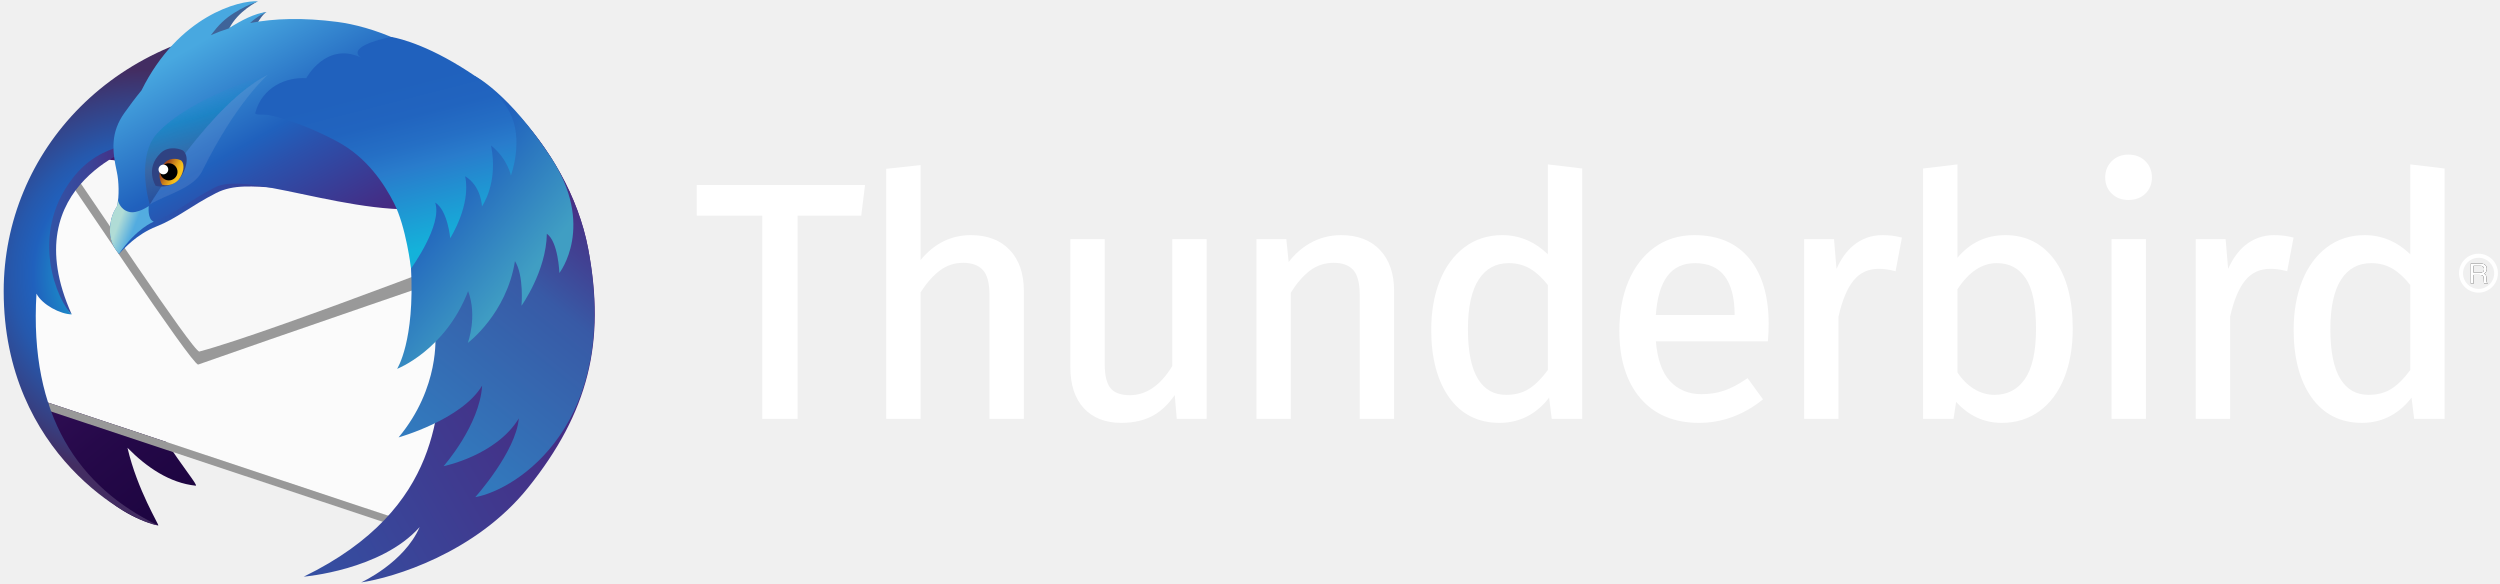
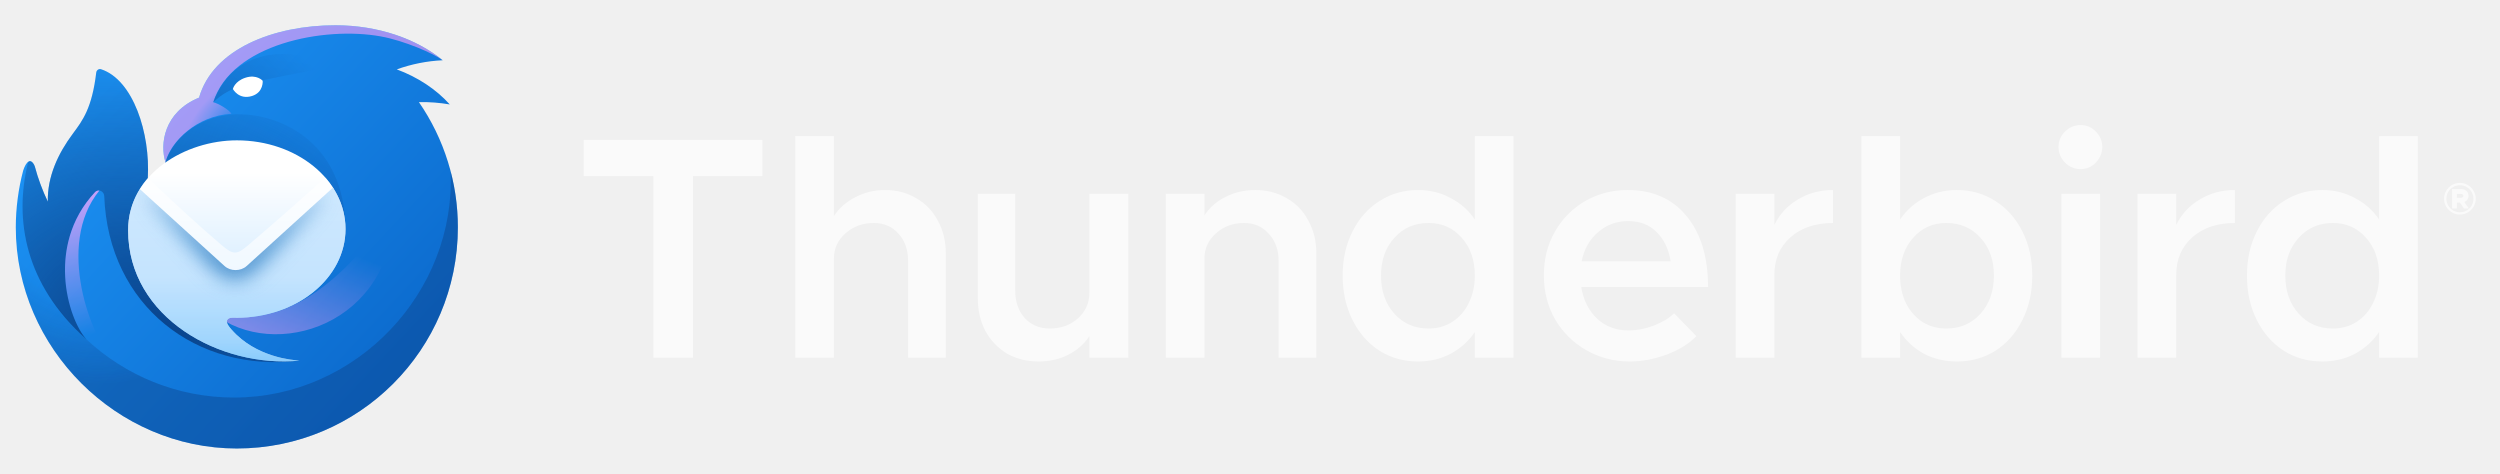
- <svg xmlns="http://www.w3.org/2000/svg" xmlns:xlink="http://www.w3.org/1999/xlink" viewBox="0 0 514 120" version="1.1">
-   <defs>
-     <linearGradient x1="82.41%" y1="91.792%" x2="12.81%" y2="15.108%" id="linearGradient-1">
-       <stop stop-color="#130036" offset="0%" />
-       <stop stop-color="#18023B" offset="22.97%" />
-       <stop stop-color="#26094A" offset="51.22%" />
-       <stop stop-color="#3D1563" offset="82.11%" />
-       <stop stop-color="#4E1D75" offset="100%" />
-     </linearGradient>
-     <linearGradient x1="0.001%" y1="50.001%" x2="99.999%" y2="50.001%" id="linearGradient-2">
-       <stop stop-color="#3156A8" offset="0%" />
-       <stop stop-color="#3351A4" offset="24.74%" />
-       <stop stop-color="#3B4397" offset="53.65%" />
-       <stop stop-color="#472C82" offset="84.53%" />
-       <stop stop-color="#4E1D75" offset="100%" />
-     </linearGradient>
-     <radialGradient cx="50%" cy="50%" fx="50%" fy="50%" r="72.154%" gradientTransform="translate(0.500002,0.500001),scale(1,0.562109),translate(-0.500002,-0.500001)" id="radialGradient-3">
-       <stop stop-color="#14CDDA" offset="16.54%" />
-       <stop stop-color="#2061BD" offset="54.78%" />
-       <stop stop-color="#2658AC" offset="65.46%" />
-       <stop stop-color="#373F81" offset="86.4%" />
-       <stop stop-color="#432D62" offset="100%" />
-     </radialGradient>
-     <linearGradient x1="0.001%" y1="49.999%" x2="100%" y2="49.999%" id="linearGradient-4">
-       <stop stop-color="#2061BD" offset="0%" />
-       <stop stop-color="#2B51AC" offset="18.46%" />
-       <stop stop-color="#442C84" offset="68.26%" />
-       <stop stop-color="#4E1D75" offset="94.09%" />
-     </linearGradient>
-     <linearGradient x1="14.559%" y1="22.098%" x2="82.217%" y2="105.775%" id="linearGradient-5">
-       <stop stop-color="#48A8E0" offset="2.02%" />
-       <stop stop-color="#2061BD" offset="38.83%" />
-       <stop stop-color="#2B51AC" offset="49.68%" />
-       <stop stop-color="#442C84" offset="78.92%" />
-       <stop stop-color="#4E1D75" offset="94.09%" />
-     </linearGradient>
-     <linearGradient x1="-61.715%" y1="142.167%" x2="79.278%" y2="11.224%" id="linearGradient-6">
-       <stop stop-color="#3156A8" offset="37.87%" />
-       <stop stop-color="#4E1D75" offset="100%" />
-     </linearGradient>
-     <linearGradient x1="-6.886%" y1="137.86%" x2="71.149%" y2="7.468%" id="linearGradient-7">
-       <stop stop-color="#29ABE2" offset="0%" />
-       <stop stop-color="#385AA6" offset="77.33%" />
-       <stop stop-color="#414293" offset="85.75%" />
-       <stop stop-color="#4E1D75" offset="100%" />
-     </linearGradient>
-     <linearGradient x1="21.216%" y1="39.777%" x2="53.774%" y2="55.094%" id="linearGradient-8">
-       <stop stop-color="#B0DCD6" offset="0%" />
-       <stop stop-color="#53ACE0" offset="100%" />
-     </linearGradient>
-     <linearGradient x1="90.678%" y1="71.357%" x2="10.458%" y2="33.201%" id="linearGradient-9">
-       <stop stop-color="#3092B9" offset="0%" />
-       <stop stop-color="#258DB6" offset="21.99%" />
-       <stop stop-color="#1685B1" offset="65.64%" />
-       <stop stop-color="#1082AF" offset="100%" />
-     </linearGradient>
-     <linearGradient x1="42.266%" y1="13.562%" x2="61.447%" y2="86.403%" id="linearGradient-10">
-       <stop stop-color="#1398D1" stop-opacity="0" offset="0.74%" />
-       <stop stop-color="#1187C2" stop-opacity="0.62" offset="24.82%" />
-       <stop stop-color="#3F6499" stop-opacity="0.71" offset="64.22%" />
-       <stop stop-color="#2F4282" stop-opacity="0.5" offset="100%" />
-     </linearGradient>
-     <linearGradient x1="76.751%" y1="66.569%" x2="22.648%" y2="37.032%" id="linearGradient-11">
-       <stop stop-color="#F9C21B" offset="0%" />
-       <stop stop-color="#F3BA1B" offset="14.79%" />
-       <stop stop-color="#E3A41B" offset="37.87%" />
-       <stop stop-color="#C9801C" offset="66.34%" />
-       <stop stop-color="#A44E1C" offset="98.84%" />
-       <stop stop-color="#A34C1C" offset="100%" />
-     </linearGradient>
-     <linearGradient x1="56.82%" y1="80.845%" x2="6.881%" y2="13.355%" id="linearGradient-12">
-       <stop stop-color="#409EC3" offset="0%" />
-       <stop stop-color="#2061BD" offset="62%" />
-     </linearGradient>
-     <linearGradient x1="65.664%" y1="91.12%" x2="41.517%" y2="7.278%" id="linearGradient-13">
-       <stop stop-color="#14B2DA" offset="0%" />
-       <stop stop-color="#297CCC" offset="40.28%" />
-       <stop stop-color="#256FC5" offset="50.77%" />
-       <stop stop-color="#2164BF" offset="64.92%" />
-       <stop stop-color="#2061BD" offset="81.62%" />
-       <stop stop-color="#2061BD" offset="98.35%" />
-     </linearGradient>
-     <path d="M509.284,55.898 C509.547,55.898 509.756,55.846 509.909,55.74 C510.062,55.635 510.139,55.445 510.139,55.171 C510.139,54.875 510.032,54.674 509.817,54.567 C509.703,54.511 509.549,54.482 509.358,54.482 L507.987,54.482 L507.987,55.898 L509.284,55.898 Z M507.425,54 L509.343,54 C509.659,54 509.92,54.046 510.125,54.138 C510.514,54.315 510.709,54.641 510.709,55.117 C510.709,55.365 510.657,55.568 510.555,55.726 C510.452,55.884 510.309,56.011 510.125,56.107 C510.287,56.173 510.408,56.26 510.49,56.367 C510.572,56.474 510.618,56.648 510.627,56.889 L510.647,57.444 C510.652,57.602 510.665,57.72 510.686,57.797 C510.72,57.929 510.78,58.013 510.867,58.051 L510.867,58.144 L510.178,58.144 C510.16,58.108 510.145,58.062 510.133,58.006 C510.122,57.949 510.113,57.84 510.105,57.678 L510.071,56.987 C510.058,56.717 509.957,56.535 509.769,56.443 C509.662,56.392 509.494,56.367 509.264,56.367 L507.987,56.367 L507.987,58.144 L507.425,58.144 L507.425,54 Z" id="path-14" />
-   </defs>
-   <g id="Page-1" stroke="none" stroke-width="1" fill="none" fill-rule="evenodd">
-     <g id="logo-wordmark" transform="translate(0.574801, 0.165347)">
-       <g id="g1400" transform="translate(0.183728, 0.091986)">
-         <g id="g1204" transform="translate(142.4107, 30.95885)" fill="#FFFFFF">
-           <polygon id="polygon1180" points="33.901 13.131 34.681 6.822 0.086 6.822 0.086 13.131 13.551 13.131 13.551 54.902 20.824 54.902 20.824 13.131" />
-           <path d="M56.45,17.126 C52.374,17.126 48.899,18.849 46.105,22.249 L46.105,2.726 L39.04,3.494 L39.04,54.902 L46.105,54.902 L46.105,28.875 C47.342,26.95 48.678,25.443 50.079,24.392 C51.471,23.348 53.083,22.818 54.871,22.818 C56.631,22.818 57.984,23.31 58.892,24.28 C59.806,25.259 60.269,26.999 60.269,29.453 L60.269,54.902 L67.334,54.902 L67.334,28.56 C67.334,25.043 66.364,22.23 64.45,20.198 C62.53,18.16 59.838,17.126 56.45,17.126 Z" id="path1182" />
-           <path d="M97.849,44.051 C95.424,48.022 92.499,50.035 89.152,50.035 C87.306,50.035 85.969,49.559 85.178,48.622 C84.37,47.664 83.96,45.977 83.96,43.606 L83.96,17.951 L76.896,17.951 L76.896,44.293 C76.896,47.901 77.831,50.737 79.674,52.721 C81.525,54.715 84.113,55.726 87.367,55.726 C89.986,55.726 92.244,55.189 94.08,54.131 C95.658,53.22 97.093,51.837 98.355,50.009 L98.773,54.902 L104.915,54.902 L104.915,17.951 L97.849,17.951 L97.849,44.051 L97.849,44.051 Z" id="path1184" />
-           <path d="M132.57,17.126 C130.225,17.126 128.047,17.698 126.098,18.826 C124.432,19.789 122.983,21.077 121.78,22.662 L121.296,17.952 L115.161,17.952 L115.161,54.902 L122.226,54.902 L122.226,28.942 C123.461,26.974 124.797,25.444 126.198,24.392 C127.591,23.348 129.226,22.818 131.06,22.818 C132.82,22.818 134.159,23.309 135.044,24.277 C135.936,25.255 136.389,26.997 136.389,29.453 L136.389,54.902 L143.455,54.902 L143.455,28.56 C143.455,25.043 142.484,22.23 140.571,20.198 C138.65,18.16 135.958,17.126 132.57,17.126 Z" id="path1186" />
-           <path d="M175.067,21.057 C172.353,18.448 169.201,17.126 165.684,17.126 C162.73,17.126 160.111,17.972 157.903,19.641 C155.704,21.302 153.998,23.632 152.835,26.567 C151.677,29.484 151.091,32.858 151.091,36.598 C151.091,42.375 152.328,47.047 154.766,50.485 C157.233,53.963 160.721,55.726 165.135,55.726 C167.39,55.726 169.463,55.189 171.298,54.131 C172.855,53.232 174.207,52.022 175.326,50.525 L175.866,54.902 L182.132,54.902 L182.132,3.429 L175.067,2.584 L175.067,21.057 Z M175.067,27.382 L175.067,44.859 C173.838,46.552 172.555,47.839 171.252,48.687 C169.946,49.535 168.35,49.965 166.508,49.965 C163.966,49.965 162.07,48.9 160.71,46.706 C159.335,44.488 158.637,41.041 158.637,36.46 C158.637,31.928 159.391,28.484 160.877,26.222 C162.351,23.977 164.373,22.886 167.058,22.886 C168.675,22.886 170.148,23.273 171.436,24.036 C172.71,24.793 173.931,25.918 175.067,27.382 Z" id="path1188" fill-rule="nonzero" />
-           <path d="M205.187,17.126 C202.054,17.126 199.287,17.982 196.964,19.671 C194.65,21.355 192.851,23.708 191.619,26.665 C190.391,29.605 189.769,33.017 189.769,36.805 C189.769,42.64 191.22,47.297 194.084,50.649 C196.961,54.018 201.02,55.726 206.15,55.726 C210.795,55.726 215.126,54.173 219.021,51.112 L219.303,50.89 L216.131,46.528 L215.833,46.733 C214.265,47.808 212.745,48.602 211.32,49.093 C209.901,49.581 208.324,49.827 206.631,49.827 C204.003,49.827 201.829,48.92 200.171,47.13 C198.557,45.39 197.584,42.643 197.278,38.962 L220.302,38.962 L220.331,38.62 C220.422,37.513 220.47,36.417 220.47,35.361 C220.47,29.712 219.147,25.218 216.54,22.005 C213.909,18.768 210.091,17.126 205.187,17.126 Z M197.272,33.546 C197.788,26.375 200.426,22.886 205.325,22.886 C208.027,22.886 210.077,23.784 211.416,25.555 C212.779,27.359 213.471,30.035 213.471,33.507 L213.471,33.546 L197.272,33.546 Z" id="path1190" fill-rule="nonzero" />
-           <path d="M243.865,17.126 C241.588,17.126 239.567,17.849 237.855,19.274 C236.48,20.42 235.327,22.03 234.417,24.071 L233.902,17.951 L227.76,17.951 L227.76,54.902 L234.824,54.902 L234.824,33.891 C235.585,30.505 236.643,27.983 237.967,26.394 C239.279,24.82 240.96,24.054 243.107,24.054 C244.08,24.054 245.113,24.189 246.178,24.455 L246.56,24.551 L247.867,17.634 L247.525,17.549 C246.405,17.269 245.172,17.126 243.865,17.126 Z" id="path1192" />
-           <path d="M269.147,17.126 C265.181,17.126 261.867,18.69 259.283,21.777 L259.283,2.584 L252.218,3.429 L252.218,54.902 L258.474,54.902 L259.016,51.403 C261.595,54.272 264.745,55.726 268.392,55.726 C271.343,55.726 273.96,54.904 276.169,53.284 C278.368,51.67 280.075,49.373 281.241,46.458 C282.398,43.564 282.986,40.178 282.986,36.392 C282.986,30.387 281.736,25.632 279.272,22.26 C276.781,18.853 273.374,17.126 269.147,17.126 Z M267.361,22.886 C269.953,22.886 271.897,23.9 273.303,25.985 C274.72,28.089 275.439,31.59 275.439,36.391 C275.439,41.055 274.664,44.531 273.135,46.724 C271.615,48.906 269.57,49.965 266.88,49.965 C265.399,49.965 263.975,49.546 262.646,48.716 C261.332,47.9 260.201,46.767 259.283,45.351 L259.283,28.258 C261.613,24.694 264.33,22.886 267.361,22.886 Z" id="path1194" fill-rule="nonzero" />
-           <rect id="rect1196" x="290.964" y="17.951" width="7.065" height="36.95" />
-           <path d="M294.428,0.57 C293.05,0.57 291.898,1.022 291.005,1.915 C290.112,2.809 289.659,3.937 289.659,5.27 C289.659,6.606 290.112,7.724 291.009,8.594 C291.901,9.462 293.052,9.901 294.429,9.901 C295.852,9.901 297.026,9.462 297.918,8.594 C298.813,7.724 299.268,6.606 299.268,5.27 C299.268,3.938 298.815,2.809 297.922,1.915 C297.028,1.022 295.853,0.57 294.428,0.57 Z" id="path1198" />
-           <path d="M324.381,17.126 C322.104,17.126 320.083,17.849 318.372,19.274 C316.996,20.42 315.843,22.03 314.933,24.071 L314.418,17.951 L308.276,17.951 L308.276,54.902 L315.341,54.902 L315.341,33.891 C316.101,30.505 317.159,27.983 318.483,26.394 C319.795,24.82 321.477,24.054 323.624,24.054 C324.597,24.054 325.629,24.189 326.694,24.455 L327.076,24.551 L328.383,17.634 L328.042,17.549 C326.921,17.269 325.689,17.126 324.381,17.126 Z" id="path1200" />
-           <path d="M352.381,2.584 L352.381,21.057 C349.668,18.448 346.515,17.126 342.999,17.126 C340.044,17.126 337.426,17.972 335.217,19.641 C333.018,21.302 331.313,23.632 330.149,26.567 C328.992,29.484 328.405,32.858 328.405,36.598 C328.405,42.375 329.642,47.047 332.08,50.485 C334.548,53.963 338.036,55.726 342.45,55.726 C344.704,55.726 346.778,55.189 348.613,54.131 C350.169,53.232 351.521,52.022 352.641,50.525 L353.18,54.902 L359.447,54.902 L359.447,3.429 L352.381,2.584 Z M352.381,27.382 L352.381,44.859 C351.152,46.552 349.869,47.839 348.566,48.687 C347.26,49.535 345.664,49.965 343.823,49.965 C341.28,49.965 339.384,48.9 338.025,46.706 C336.65,44.488 335.952,41.041 335.952,36.46 C335.952,31.928 336.705,28.484 338.191,26.222 C339.666,23.977 341.687,22.886 344.372,22.886 C345.989,22.886 347.463,23.273 348.751,24.036 C350.025,24.793 351.245,25.918 352.381,27.382 Z" id="path1202" fill-rule="nonzero" />
-         </g>
-         <g id="g1398">
-           <g id="g1372">
-             <path d="M92.952,17.465 C85.816,12.805 76.69,11.295 71.653,10.768 C66.263,10.205 61.581,10.304 57.463,10.908 C57.114,10.904 56.768,10.891 56.417,10.891 C56.149,10.891 55.885,10.902 55.616,10.905 C55.727,10.77 55.803,10.686 55.803,10.686 C55.803,10.686 55.587,10.72 55.162,10.913 C53.825,10.935 52.494,10.981 51.183,11.071 C53.009,9.069 54.505,8.02 54.505,8.02 C54.505,8.02 52.73,8.28 49.49,11.216 C47.949,11.358 46.428,11.546 44.934,11.78 C48.339,7.173 51.9,5.233 51.9,5.233 C51.9,5.233 47.584,4.354 40.825,11.146 C40.259,11.715 39.735,12.305 39.227,12.904 C19.527,17.67 5.428,30.392 5.428,45.342 C5.428,48.273 4.528,51.498 5.498,54.718 C5.111,59.862 5.936,73.898 5.936,73.898 C5.936,73.898 11.269,102.759 31.776,107.777 C32.102,107.855 27.491,100.583 25.452,91.812 C29.423,95.851 34.155,99.046 39.466,99.599 C40.118,99.667 36.432,95.347 33.204,90.134 L79.805,105.835 C104.178,95.366 101.341,96.31 106.574,90.641 C118.103,78.162 119.716,71.081 116.812,50.173 C114.848,36.061 104.431,22.083 92.952,17.465 Z" id="path1217" fill="url(#linearGradient-1)" />
-             <polygon id="polygon1219" fill="#FBFBFB" points="8.064 82.168 85.089 107.777 99.374 47.04 11.165 30.645 4.206 70.212" />
-             <g id="g1223" transform="translate(10.06163, 31.73282)" fill="#999999">
-               <path d="M1.32,0.259 C1.706,1.09 1.592,1.286 1.351,1.286 C1.243,1.286 1.109,1.247 0.984,1.207 C0.858,1.167 0.741,1.127 0.665,1.127 C0.452,1.127 0.572,1.442 1.779,2.957 C3.485,5.125 28.548,42.962 29.918,42.962 C29.925,42.962 29.932,42.961 29.937,42.959 C41.605,38.801 91.225,21.769 91.225,21.769 L86.148,14.374 L1.32,0.259" id="path1221" />
-             </g>
-             <path d="M12.109,31.062 C12.109,31.062 12.483,32.997 14.216,35.138 C15.938,37.299 39.072,72.327 40.233,72.018 C55.387,67.995 110.369,46.589 110.369,46.589 L12.109,31.062 Z" id="path1225" fill="#F8F8F8" />
-             <polygon id="polygon1227" fill="#999999" points="82.338 106.865 9.138 82.526 9.396 84.237 83.153 108.76" />
-             <path d="M28.396,29.425 C28.396,29.425 1.762,37.225 13.983,64.38 C13.983,64.38 8.38,59.249 5.043,52.689 C4.893,52.396 10.605,32.105 10.605,32.105 L28.396,29.425 Z" id="path1240" fill="url(#linearGradient-2)" />
-             <path d="M13.983,64.38 C11.668,64.34 7.946,62.429 6.739,60.116 C5.23,85.261 15.489,99.946 31.777,107.777 C26.454,107.167 0,93.207 0,59.613 C0,31.048 22.667,5.515 58.138,4.346 C58.355,5.947 40.552,9.963 39.983,11.851 C39.099,14.79 37.067,17.989 35.354,20.554 C33.032,24.028 38.581,26.999 34.504,27.936 C28.368,29.344 20.184,28.564 14.15,36.409 C5.078,48.201 11.131,61.692 13.983,64.38 Z" id="path1253" fill="url(#radialGradient-3)" />
-             <g id="g1266" transform="translate(21.6712, 4.643828)" fill="url(#linearGradient-4)">
-               <path d="M45.77,0.621 C22.798,-1.142 10.975,8.051 3.385,18.739 C0.621,22.629 0.923,26.202 1.875,30.518 C2.284,32.36 2.697,33.243 2.2,35.121 C1.925,36.158 1.971,37.125 1.629,37.737 C1.158,38.582 0.556,39.505 0.355,41.022 C-0.148,44.811 1.193,46.017 2.032,47.292 C3.226,46.106 5.558,43.316 9.762,41.65 C13.967,39.983 16.734,37.478 22.004,34.789 C29.204,31.117 37.644,36.689 53.646,31.445 C58.57,29.831 69.887,13.068 72.573,12.424 C65.092,4.152 52.365,1.127 45.77,0.621 Z" id="path1264" />
-             </g>
-             <path d="M52.265,0.015 C52.265,0.015 48.163,1.997 46.377,5.576 C50.502,3.498 52.896,2.361 54.027,2.226 C54.027,2.226 52.943,2.751 51.598,5.607 C53.975,4.846 54.793,4.365 55.446,4.358 C55.446,4.358 55.256,4.659 55.083,7.508 C51.433,6.326 44.408,7.703 40.671,10.044 C39.404,3.286 52.265,0.015 52.265,0.015 Z" id="path1268" fill="#3F6499" />
-             <path d="M68.589,4.247 C61.547,3.334 55.661,3.514 50.656,4.478 C52.23,2.97 54.051,2.227 54.051,2.227 C51.691,2.435 48.746,3.976 46.218,5.607 C44.945,6.013 43.731,6.472 42.582,6.984 C43.285,6.056 44.104,5.065 44.904,4.304 C47.876,1.478 52.289,0.015 52.289,0.015 C48.523,-0.261 35.918,2.966 28.333,18.328 C27.09,19.842 25.93,21.396 24.824,22.953 C21.971,26.971 22.284,30.659 23.268,35.115 C23.687,37.018 23.765,40.056 23.351,42.019 C23.268,42.412 22.188,43.428 21.911,46.166 C21.615,49.071 22.652,50.499 23.674,51.679 C27.306,46.368 30.889,45.315 30.889,45.315 C35.973,43.232 38.089,41.008 43.53,38.232 C50.965,34.439 76.964,46.819 93.485,41.405 C98.569,39.74 91.528,18.099 94.303,17.435 C86.577,8.894 75.359,5.124 68.589,4.247 Z" id="path1281" fill="url(#linearGradient-5)" />
-             <path d="M120.159,50.828 C116.086,29.552 96.491,10.195 80.734,9.122 C73.74,8.646 75.888,12.231 71.512,13.597 C52.654,19.482 52.366,22.917 52.366,22.917 C92.35,24.796 92.956,64.285 82.248,74.276 C85.261,73.573 88.528,69.889 91.529,64.106 C91.169,66.532 90.86,69.509 90.41,72.83 C89.038,82.964 90.815,104.135 61.693,118.302 C61.693,118.302 77.624,117 85.523,108.108 C82.31,115.495 73.496,119.486 73.496,119.486 C79.983,118.537 97.023,113.508 107.878,99.934 C120.163,84.568 123.858,70.153 120.159,50.828 Z" id="path1288" fill="url(#linearGradient-6)" />
-             <path d="M81.193,89.671 C81.193,89.671 94.182,86.039 98.368,79.025 C97.86,87.203 90.442,95.59 90.442,95.59 C90.442,95.59 101.287,93.395 105.911,85.764 C105.309,92.651 96.959,101.958 96.959,101.958 C105.495,100.426 126.943,86.878 120.158,50.827 C116.151,29.538 96.49,10.194 80.732,9.121 C73.739,8.645 75.886,12.23 71.51,13.596 C52.654,19.482 52.366,22.917 52.366,22.917 C92.35,24.796 102.975,45.723 82.248,73.717 C85.261,73.014 86.47,71.358 88.733,68.648 C88.733,68.648 89.759,79.366 81.193,89.671 Z" id="path1299" fill="url(#linearGradient-7)" />
-             <path d="M29.826,42.107 C29.826,42.107 27.504,43.732 25.822,43.318 C23.831,42.829 23.495,40.901 23.495,40.901 C23.451,41.295 23.4,41.677 23.327,42.019 C23.244,42.412 22.164,43.428 21.887,46.166 C21.591,49.071 22.682,50.755 23.704,51.935 C27.337,46.624 30.865,45.315 30.865,45.315 C29.482,44.832 29.826,42.107 29.826,42.107 Z" id="path1306" fill="url(#linearGradient-8)" />
-             <g id="g1338" transform="translate(79.71904, 8.513684)" fill="url(#linearGradient-9)" opacity="0.6">
-               <g id="g1336">
-                 <g id="g1334" opacity="0.2">
-                   <path d="M0.745,0.557 C1.289,0.416 3.512,0.658 4.97,1.312 C6.428,1.966 8.942,3.122 6.931,3.625 C4.919,4.128 3.762,3.323 2.757,2.469 C1.751,1.615 -0.612,0.909 0.745,0.557 Z" id="path1332" />
-                 </g>
-               </g>
-             </g>
-             <path d="M30.043,41.79 C30.043,41.79 42.783,20.796 54.3,15.13 C55.37,14.592 38.354,19.653 31.506,27.211 C27.436,31.703 29.59,40.499 30.043,41.79 Z" id="path1349" fill="url(#linearGradient-10)" />
-             <path d="M30.043,41.79 C30.055,41.782 30.068,41.775 30.08,41.767 C33.374,39.732 39.02,38.56 40.839,34.871 C47.845,20.664 54.3,15.13 54.3,15.13 C42.783,20.795 30.043,41.79 30.043,41.79 Z" id="path1351" fill="#F2F2F2" opacity="0.1" />
-             <path d="M31.255,37.95 C31.255,37.95 28.959,34.428 32.265,31.215 C34.009,29.522 36.654,30.463 36.959,30.767 C38.26,32.057 37.442,34.781 36.271,36.322 C35.61,37.189 33.683,38.541 31.255,37.95 Z" id="path1353" fill="#2F4282" />
-             <path d="M32.57,37.731 C32.57,37.731 30.984,35.295 33.27,33.076 C34.473,31.907 36.302,32.557 36.514,32.766 C37.412,33.658 36.846,35.54 36.038,36.604 C35.581,37.206 34.249,38.14 32.57,37.731 Z" id="path1368" fill="url(#linearGradient-11)" />
-             <path d="M35.738,35.133 C35.703,36.106 34.879,36.866 33.898,36.833 C32.916,36.798 32.147,35.983 32.182,35.01 C32.217,34.037 33.041,33.277 34.024,33.311 C35.004,33.344 35.771,34.16 35.738,35.133 Z" id="path1370" fill="#000000" />
-           </g>
-           <circle id="circle1374" fill="#FFFFFF" cx="32.835" cy="34.588" r="1" />
-           <path d="M112.447,31.991 C103.727,18.716 96.818,15.343 96.818,15.343 C96.818,15.343 97.135,25.013 101.977,29.677 C102.53,30.21 96.183,25.528 96.183,25.528 C96.183,25.528 94.825,29.994 97.936,35.129 C97.033,33.929 96.434,33.474 96.434,33.474 C96.434,33.474 90.575,36.176 88.845,39.925 C87.952,38.24 87.282,37.246 87.282,37.246 C87.282,37.246 83.228,45.335 83.738,54.713 C84.567,69.962 80.882,75.58 80.882,75.58 C80.882,75.58 90.753,71.793 95.486,59.602 C97.441,64.785 95.426,70.241 95.426,70.241 C95.426,70.241 103.401,64.282 105.116,53.421 C107.017,56.487 106.458,62.606 106.458,62.606 C106.458,62.606 111.549,55.519 111.672,47.8 C114.032,49.445 114.249,55.871 114.249,55.871 C114.249,55.871 121.796,46.222 112.447,31.991 Z" id="path1381" fill="url(#linearGradient-12)" />
-           <path d="M103.971,22.715 C101.692,18.468 97.671,15.761 94.137,13.571 C85.323,8.106 79.656,7.339 79.656,7.339 C79.656,7.339 71.523,8.851 72.919,11.114 C72.991,11.23 73.158,11.377 73.396,11.546 C66.261,8.26 62.214,15.816 62.214,15.816 C58.138,15.568 53.173,17.575 51.726,22.951 C51.576,23.509 53.552,23.195 54.569,23.417 C60.513,24.709 66.109,27.511 68.68,28.895 C74.661,32.117 78.209,37.483 80.258,41.507 C82.737,46.376 83.749,54.943 83.749,54.943 C83.749,54.943 90.271,45.985 88.713,41.385 C91.295,42.989 91.805,48.713 91.805,48.713 C91.805,48.713 96.153,41.904 94.868,35.972 C98.222,38.016 98.334,42.173 98.334,42.173 C98.334,42.173 101.749,37.434 100.205,29.66 C103.58,32.343 104.286,35.819 104.286,35.819 C104.286,35.819 107.044,28.44 103.971,22.715 Z" id="path1396" fill="url(#linearGradient-13)" />
-         </g>
-       </g>
-       <path d="M509,60 C506.791,60 505,58.209 505,56 C505,53.791 506.791,52 509,52 C511.209,52 513,53.791 513,56 C513,58.209 511.209,60 509,60 Z M509.025,59.235 C510.793,59.235 512.225,57.802 512.225,56.035 C512.225,54.267 510.793,52.835 509.025,52.835 C507.258,52.835 505.825,54.267 505.825,56.035 C505.825,57.802 507.258,59.235 509.025,59.235 Z" id="Combined-Shape" fill="#FFFFFF" />
-       <g id="tspan1038">
-         <use fill="#000000" xlink:href="#path-14" />
-         <use fill="#FFFFFF" xlink:href="#path-14" />
-       </g>
+ <svg xmlns="http://www.w3.org/2000/svg" width="512" height="97" viewBox="0 0 512 97" fill="none">
+   <path d="M40.754 20.003H40.762C43.612 10.038 56.033 5.174 68.691 5.174C77.438 5.174 85.29 7.943 90.673 12.339C87.46 12.49 84.289 13.121 81.263 14.209C85.612 15.826 89.348 18.313 92.117 21.39C90.028 21.03 87.91 20.87 85.79 20.911C90.999 28.457 93.782 37.412 93.768 46.581C93.768 71.581 73.501 91.848 48.501 91.848C23.886 91.848 3.234 71.239 3.234 46.581C3.234 42.687 3.752 38.666 4.757 34.895C5.02 34.103 5.388 33.344 5.875 33.066C6.486 32.718 7.042 33.755 7.131 34.093C7.793 36.572 8.684 38.985 9.792 41.299C9.695 36.131 11.902 31.423 14.939 27.352C16.964 24.637 18.842 22.122 19.709 14.862C19.767 14.375 20.229 14.024 20.696 14.177C27.287 16.334 30.809 27.309 30.262 36.487C33.903 37.008 33.886 33.204 33.886 33.204C32.722 29.627 33.498 22.978 40.741 20.003H40.754Z" fill="url(#paint0_linear_4405_21141)" />
+   <path opacity="0.9" d="M92.287 35.055C93.388 59.951 72.921 81.417 47.964 81.417C24.6 81.417 5.454 63.358 3.723 40.438C3.414 42.584 3.251 44.749 3.236 46.917C3.414 71.441 24.015 91.849 48.503 91.849C73.503 91.849 93.77 71.582 93.77 46.582C93.77 42.599 93.254 38.736 92.287 35.055Z" fill="url(#paint1_radial_4405_21141)" />
+   <path style="mix-blend-mode:screen" d="M47.397 23.302C46.91 22.44 44.658 21.163 43.674 20.941C47.398 9.01 66.374 5.347 77.988 7.458C82.822 8.337 88.841 10.97 90.672 12.339C85.289 7.943 77.436 5.174 68.691 5.174C56.033 5.174 43.612 10.038 40.761 20.003H40.74C33.498 22.978 32.722 29.63 33.886 33.206C35.003 28.939 40.32 23.696 47.397 23.302Z" fill="url(#paint2_radial_4405_21141)" />
+   <path d="M60.552 15.063C50.383 17.064 47.061 17.718 43.658 20.953C47.48 10.835 57.236 8.784 68.86 13.396C66.094 13.966 63.324 14.522 60.552 15.064V15.063Z" fill="url(#paint3_linear_4405_21141)" />
+   <path d="M5.691 33.51C2.913 44.883 5.06 58.251 17.68 69.469C13.923 65.36 9.335 50.19 19.458 39.352C20.14 38.621 21.313 39.157 21.35 40.156C22.185 62.681 40.36 76.438 61.314 73.865C54.822 73.501 33.35 65.98 49.323 63.005C57.671 61.449 70.761 59.011 70.761 47.265C70.761 28.225 56.039 22.658 47.111 23.486C41.001 24.053 35.563 27.93 33.889 33.203C34.532 35.281 31.97 36.736 30.262 36.492C30.81 27.316 27.287 16.334 20.695 14.177C20.229 14.024 19.766 14.375 19.708 14.862C18.841 22.122 16.963 24.637 14.939 27.352C11.901 31.425 9.694 36.131 9.791 41.299C8.683 38.985 7.792 36.572 7.13 34.093C7.056 33.813 6.652 33.033 6.163 32.997C5.898 32.978 5.757 33.237 5.691 33.51Z" fill="url(#paint4_radial_4405_21141)" />
+   <path style="mix-blend-mode:screen" d="M43.713 64.158C56.005 74.139 80.724 66.656 80.724 42.389C70.745 57.516 58.034 67.95 43.714 64.158H43.713Z" fill="url(#paint5_linear_4405_21141)" />
+   <path style="mix-blend-mode:screen" d="M19.459 39.351C19.57 39.226 19.711 39.13 19.869 39.072C20.026 39.014 20.195 38.996 20.361 39.02C11.3 50.071 18.609 69.48 23.624 74.249C23.905 75.043 18.866 70.913 18.172 69.947C14.356 66.71 8.888 50.669 19.459 39.351Z" fill="url(#paint6_linear_4405_21141)" />
+   <path d="M48.5 65.072C60.795 65.072 70.763 56.939 70.763 46.907C70.763 36.875 60.795 28.742 48.5 28.742C38.011 28.742 26.233 35.566 26.238 47.172C26.244 65.107 45.191 75.425 61.342 73.863C60.129 73.722 52.56 73.32 47.445 67.533C46.983 67.012 46.183 66.101 46.546 65.51C46.908 64.919 47.907 65.071 48.499 65.071L48.5 65.072Z" fill="url(#paint7_linear_4405_21141)" />
+   <path opacity="0.6" d="M68.337 38.653L50.743 55.489C49.182 56.599 47.52 56.679 45.88 55.673L28.623 38.715C29.115 37.923 29.669 37.172 30.279 36.467L32.089 38.161C36.621 42.408 40.285 45.84 45.449 50.247C47.78 52.236 48.504 52.198 50.791 50.247C56.699 45.203 61.02 41.388 66.637 36.371C67.263 37.086 67.831 37.849 68.336 38.654L68.337 38.653Z" fill="white" />
+   <mask id="mask0_4405_21141" style="mask-type:luminance" maskUnits="userSpaceOnUse" x="26" y="38" width="45" height="37">
+     <path d="M70.765 46.907C70.765 56.94 60.797 65.072 48.503 65.072C47.909 65.072 46.912 64.92 46.548 65.512C46.185 66.102 46.986 67.012 47.447 67.534C52.253 72.971 59.226 73.655 61.056 73.835L61.344 73.863C45.193 75.425 26.246 65.107 26.241 47.173C26.224 44.187 27.055 41.257 28.637 38.724L45.978 54.475C47.212 55.595 49.29 55.595 50.524 54.475L68.194 38.426C69.836 40.958 70.765 43.845 70.765 46.907Z" fill="white" />
+   </mask>
+   <g mask="url(#mask0_4405_21141)">
+     <path opacity="0.7" d="M21.082 25.957H77.351V76.975H21.082V25.957Z" fill="url(#paint8_linear_4405_21141)" />
+     <g filter="url(#filter0_f_4405_21141)">
+       <path fill-rule="evenodd" clip-rule="evenodd" d="M43.332 54.581C40.053 51.169 30.234 39.833 30.234 39.833L30.994 39.866L46.366 51.347C47.517 52.184 49.16 52.175 50.3 51.328L65.374 39.882L66.174 39.818C66.174 39.818 56.675 50.885 53.037 54.531C49.399 58.177 46.611 57.992 43.332 54.581Z" fill="#458FCD" />
    </g>
  </g>
+   <path d="M51.626 19.656C54.008 18.906 53.799 16.548 53.799 16.548C53.799 16.548 52.607 15.145 50.247 15.922C48.038 16.65 47.695 18.224 47.695 18.224C47.695 18.224 48.902 20.513 51.626 19.656Z" fill="white" />
+   <g clip-path="url(#clip0_4405_21141)">
+     <path d="M133.81 36.061H119.531V28.662H156.139V36.061H141.924V73.254H133.81V36.061ZM181.237 38.917C183.661 38.917 185.803 39.48 187.663 40.605C189.567 41.687 191.039 43.223 192.077 45.213C193.159 47.161 193.7 49.389 193.7 51.899V73.254H185.976V53.457C185.976 51.163 185.327 49.303 184.029 47.875C182.73 46.403 181.043 45.668 178.966 45.668C176.672 45.668 174.725 46.382 173.124 47.81C171.566 49.194 170.787 50.904 170.787 52.938V73.254H162.868V27.883H170.787V44.24C171.826 42.639 173.275 41.362 175.136 40.41C176.997 39.415 179.031 38.917 181.237 38.917ZM231.086 39.696V73.254H223.103V68.84C222.064 70.441 220.614 71.718 218.754 72.67C216.936 73.578 214.924 74.033 212.717 74.033C210.294 74.033 208.13 73.492 206.226 72.41C204.366 71.285 202.894 69.749 201.812 67.802C200.774 65.811 200.255 63.561 200.255 61.051V39.696H207.914V59.493C207.914 61.787 208.563 63.669 209.861 65.14C211.203 66.568 212.912 67.282 214.989 67.282C217.282 67.282 219.208 66.59 220.766 65.205C222.324 63.777 223.103 62.046 223.103 60.013V39.696H231.086ZM257.056 38.917C259.48 38.917 261.643 39.48 263.547 40.605C265.451 41.687 266.923 43.223 267.961 45.213C269.043 47.161 269.584 49.389 269.584 51.899V73.254H261.86V53.457C261.86 51.163 261.189 49.303 259.847 47.875C258.549 46.403 256.862 45.668 254.785 45.668C252.491 45.668 250.566 46.382 249.008 47.81C247.45 49.194 246.671 50.904 246.671 52.938V73.254H238.752V39.696H246.671V44.11C247.71 42.509 249.138 41.254 250.955 40.345C252.816 39.393 254.849 38.917 257.056 38.917ZM309.964 27.883V73.254H302.045V67.996C300.747 69.9 299.081 71.393 297.047 72.475C295.056 73.513 292.849 74.033 290.426 74.033C287.484 74.033 284.844 73.297 282.507 71.826C280.17 70.311 278.331 68.213 276.99 65.53C275.649 62.847 274.978 59.818 274.978 56.443C274.978 53.067 275.649 50.06 276.99 47.42C278.331 44.737 280.17 42.66 282.507 41.189C284.844 39.675 287.484 38.917 290.426 38.917C292.849 38.917 295.056 39.458 297.047 40.54C299.081 41.578 300.747 43.05 302.045 44.954V27.883H309.964ZM292.568 67.282C294.386 67.282 296.008 66.828 297.436 65.919C298.907 64.967 300.033 63.669 300.811 62.025C301.634 60.38 302.045 58.52 302.045 56.443C302.045 53.284 301.158 50.709 299.383 48.718C297.609 46.685 295.337 45.668 292.568 45.668C289.712 45.668 287.375 46.685 285.558 48.718C283.74 50.709 282.832 53.284 282.832 56.443C282.832 59.601 283.74 62.198 285.558 64.232C287.375 66.265 289.712 67.282 292.568 67.282ZM333.516 67.672C335.247 67.672 336.956 67.347 338.644 66.698C340.375 66.049 341.781 65.205 342.863 64.167L347.407 68.84C345.979 70.355 343.967 71.61 341.37 72.605C338.774 73.557 336.242 74.033 333.776 74.033C330.574 74.033 327.631 73.275 324.948 71.761C322.265 70.246 320.123 68.148 318.522 65.465C316.965 62.782 316.186 59.753 316.186 56.378C316.186 53.046 316.943 50.06 318.458 47.42C319.972 44.781 322.027 42.703 324.624 41.189C327.263 39.675 330.163 38.917 333.322 38.917C338.471 38.917 342.495 40.691 345.395 44.24C348.337 47.788 349.808 52.635 349.808 58.779H323.845C324.278 61.462 325.359 63.626 327.09 65.27C328.821 66.871 330.963 67.672 333.516 67.672ZM333.451 45.278C331.071 45.278 329.016 46.035 327.285 47.55C325.554 49.021 324.429 51.012 323.91 53.522H342.149C341.76 51.055 340.808 49.065 339.293 47.55C337.822 46.035 335.875 45.278 333.451 45.278ZM363.39 46.057C364.472 43.85 366.073 42.119 368.193 40.864C370.314 39.566 372.715 38.917 375.398 38.917V45.668C371.807 45.668 368.907 46.641 366.7 48.589C364.494 50.536 363.39 53.111 363.39 56.313V73.254H355.471V39.696H363.39V46.057ZM400.758 38.917C403.7 38.917 406.34 39.675 408.677 41.189C411.013 42.66 412.852 44.737 414.194 47.42C415.535 50.06 416.206 53.067 416.206 56.443C416.206 59.818 415.535 62.847 414.194 65.53C412.852 68.213 411.013 70.311 408.677 71.826C406.34 73.297 403.7 74.033 400.758 74.033C398.334 74.033 396.106 73.513 394.072 72.475C392.082 71.393 390.437 69.9 389.139 67.996V73.254H381.22V27.883H389.139V44.954C390.437 43.05 392.082 41.578 394.072 40.54C396.106 39.458 398.334 38.917 400.758 38.917ZM398.616 67.282C401.472 67.282 403.808 66.265 405.626 64.232C407.443 62.198 408.352 59.601 408.352 56.443C408.352 53.284 407.443 50.709 405.626 48.718C403.808 46.685 401.472 45.668 398.616 45.668C395.846 45.668 393.574 46.685 391.8 48.718C390.026 50.709 389.139 53.284 389.139 56.443C389.139 58.52 389.528 60.38 390.307 62.025C391.13 63.669 392.255 64.967 393.683 65.919C395.154 66.828 396.798 67.282 398.616 67.282ZM422.17 39.696H430.089V73.254H422.17V39.696ZM426.129 34.633C424.875 34.633 423.793 34.179 422.884 33.27C422.019 32.361 421.586 31.301 421.586 30.09C421.586 28.878 422.019 27.839 422.884 26.974C423.793 26.065 424.875 25.611 426.129 25.611C427.341 25.611 428.38 26.065 429.245 26.974C430.11 27.839 430.543 28.878 430.543 30.09C430.543 31.301 430.11 32.361 429.245 33.27C428.38 34.179 427.341 34.633 426.129 34.633ZM445.69 46.057C446.772 43.85 448.373 42.119 450.493 40.864C452.613 39.566 455.015 38.917 457.698 38.917V45.668C454.106 45.668 451.207 46.641 449 48.589C446.793 50.536 445.69 53.111 445.69 56.313V73.254H437.771V39.696H445.69V46.057ZM495.164 27.883V73.254H487.245V67.996C485.947 69.9 484.281 71.393 482.247 72.475C480.257 73.513 478.05 74.033 475.626 74.033C472.684 74.033 470.044 73.297 467.708 71.826C465.371 70.311 463.532 68.213 462.19 65.53C460.849 62.847 460.178 59.818 460.178 56.443C460.178 53.067 460.849 50.06 462.19 47.42C463.532 44.737 465.371 42.66 467.708 41.189C470.044 39.675 472.684 38.917 475.626 38.917C478.05 38.917 480.257 39.458 482.247 40.54C484.281 41.578 485.947 43.05 487.245 44.954V27.883H495.164ZM477.768 67.282C479.586 67.282 481.209 66.828 482.637 65.919C484.108 64.967 485.233 63.669 486.012 62.025C486.834 60.38 487.245 58.52 487.245 56.443C487.245 53.284 486.358 50.709 484.584 48.718C482.81 46.685 480.538 45.668 477.768 45.668C474.912 45.668 472.576 46.685 470.758 48.718C468.941 50.709 468.032 53.284 468.032 56.443C468.032 59.601 468.941 62.198 470.758 64.232C472.576 66.265 474.912 67.282 477.768 67.282Z" fill="#FAFAFA" />
+     <path d="M503.797 37.457C504.376 37.457 504.912 37.602 505.403 37.893C505.904 38.184 506.298 38.581 506.588 39.083C506.887 39.577 507.036 40.114 507.036 40.696C507.036 41.278 506.887 41.819 506.588 42.322C506.298 42.815 505.904 43.212 505.403 43.512C504.912 43.803 504.376 43.948 503.797 43.948C503.209 43.948 502.665 43.803 502.164 43.512C501.673 43.212 501.278 42.815 500.979 42.322C500.69 41.819 500.545 41.278 500.545 40.696C500.545 40.114 500.69 39.577 500.979 39.083C501.278 38.581 501.673 38.184 502.164 37.893C502.665 37.602 503.209 37.457 503.797 37.457ZM503.797 43.472C504.297 43.472 504.758 43.349 505.179 43.102C505.609 42.855 505.947 42.52 506.193 42.097C506.439 41.665 506.562 41.198 506.562 40.696C506.562 40.194 506.435 39.731 506.18 39.308C505.934 38.885 505.601 38.55 505.179 38.303C504.758 38.056 504.297 37.933 503.797 37.933C503.297 37.933 502.831 38.056 502.401 38.303C501.98 38.55 501.642 38.885 501.388 39.308C501.142 39.731 501.019 40.194 501.019 40.696C501.019 41.198 501.142 41.661 501.388 42.084C501.642 42.507 501.98 42.846 502.401 43.102C502.831 43.349 503.297 43.472 503.797 43.472ZM505.548 40.101C505.548 40.401 505.469 40.665 505.311 40.894C505.162 41.114 504.956 41.273 504.692 41.37L505.614 42.692H504.626L503.784 41.489H503.178V42.692H502.191V38.726H504.047C504.495 38.726 504.855 38.854 505.127 39.109C505.408 39.356 505.548 39.687 505.548 40.101ZM503.178 40.511H503.942C504.109 40.511 504.245 40.475 504.35 40.405C504.455 40.326 504.508 40.224 504.508 40.101C504.508 39.986 504.455 39.894 504.35 39.823C504.245 39.744 504.109 39.704 503.942 39.704H503.178V40.511Z" fill="#FAFAFA" />
+   </g>
+   <defs>
+     <filter id="filter0_f_4405_21141" x="26.08" y="35.664" width="44.248" height="25.693" filterUnits="userSpaceOnUse" color-interpolation-filters="sRGB">
+       <feFlood flood-opacity="0" result="BackgroundImageFix" />
+       <feBlend mode="normal" in="SourceGraphic" in2="BackgroundImageFix" result="shape" />
+       <feGaussianBlur stdDeviation="2.077" result="effect1_foregroundBlur_4405_21141" />
+     </filter>
+     <linearGradient id="paint0_linear_4405_21141" x1="18.946" y1="20.094" x2="82.759" y2="79.615" gradientUnits="userSpaceOnUse">
+       <stop stop-color="#1B91F3" />
+       <stop offset="1" stop-color="#0B68CB" />
+     </linearGradient>
+     <radialGradient id="paint1_radial_4405_21141" cx="0" cy="0" r="1" gradientUnits="userSpaceOnUse" gradientTransform="translate(18.8288 40.5746) rotate(66.5177) scale(38.2776 36.6685)">
+       <stop offset="0.53" stop-color="#0B4186" stop-opacity="0" />
+       <stop offset="1" stop-color="#0B4186" stop-opacity="0.45" />
+     </radialGradient>
+     <radialGradient id="paint2_radial_4405_21141" cx="0" cy="0" r="1" gradientUnits="userSpaceOnUse" gradientTransform="translate(49.6644 24.8532) rotate(-127.997) scale(8.18295 13.541)">
+       <stop stop-color="#EF3ACC" stop-opacity="0" />
+       <stop offset="1" stop-color="#EF3ACC" stop-opacity="0.64" />
+     </radialGradient>
+     <linearGradient id="paint3_linear_4405_21141" x1="36.701" y1="35.331" x2="59.663" y2="9.769" gradientUnits="userSpaceOnUse">
+       <stop stop-color="#0F5DB0" />
+       <stop offset="1" stop-color="#0F5DB0" stop-opacity="0" />
+     </linearGradient>
+     <radialGradient id="paint4_radial_4405_21141" cx="0" cy="0" r="1" gradientUnits="userSpaceOnUse" gradientTransform="translate(31.4281 71.2451) rotate(-64.2624) scale(59.7152 73.7659)">
+       <stop offset="0.02" stop-color="#094188" />
+       <stop offset="0.97" stop-color="#0B4186" stop-opacity="0" />
+     </radialGradient>
+     <linearGradient id="paint5_linear_4405_21141" x1="76.942" y1="53.839" x2="66.266" y2="80.053" gradientUnits="userSpaceOnUse">
+       <stop stop-color="#E247C4" stop-opacity="0" />
+       <stop offset="1" stop-color="#E247C4" stop-opacity="0.64" />
+     </linearGradient>
+     <linearGradient id="paint6_linear_4405_21141" x1="10.736" y1="30.328" x2="20.143" y2="68.187" gradientUnits="userSpaceOnUse">
+       <stop offset="0.1" stop-color="#EF3ACC" />
+       <stop offset="1" stop-color="#EF3ACC" stop-opacity="0" />
+     </linearGradient>
+     <linearGradient id="paint7_linear_4405_21141" x1="48.5" y1="35.394" x2="48.5" y2="73.677" gradientUnits="userSpaceOnUse">
+       <stop stop-color="white" />
+       <stop offset="0.91" stop-color="#BEE1FE" />
+       <stop offset="1" stop-color="#96CEFD" />
+     </linearGradient>
+     <linearGradient id="paint8_linear_4405_21141" x1="49.217" y1="57.058" x2="49.217" y2="73.095" gradientUnits="userSpaceOnUse">
+       <stop stop-color="#BCE0FD" />
+       <stop offset="1" stop-color="#88CCFC" />
+     </linearGradient>
+     <clipPath id="clip0_4405_21141">
+       <rect width="390" height="76" fill="white" transform="translate(117.336 10.5)" />
+     </clipPath>
+   </defs>
</svg>
